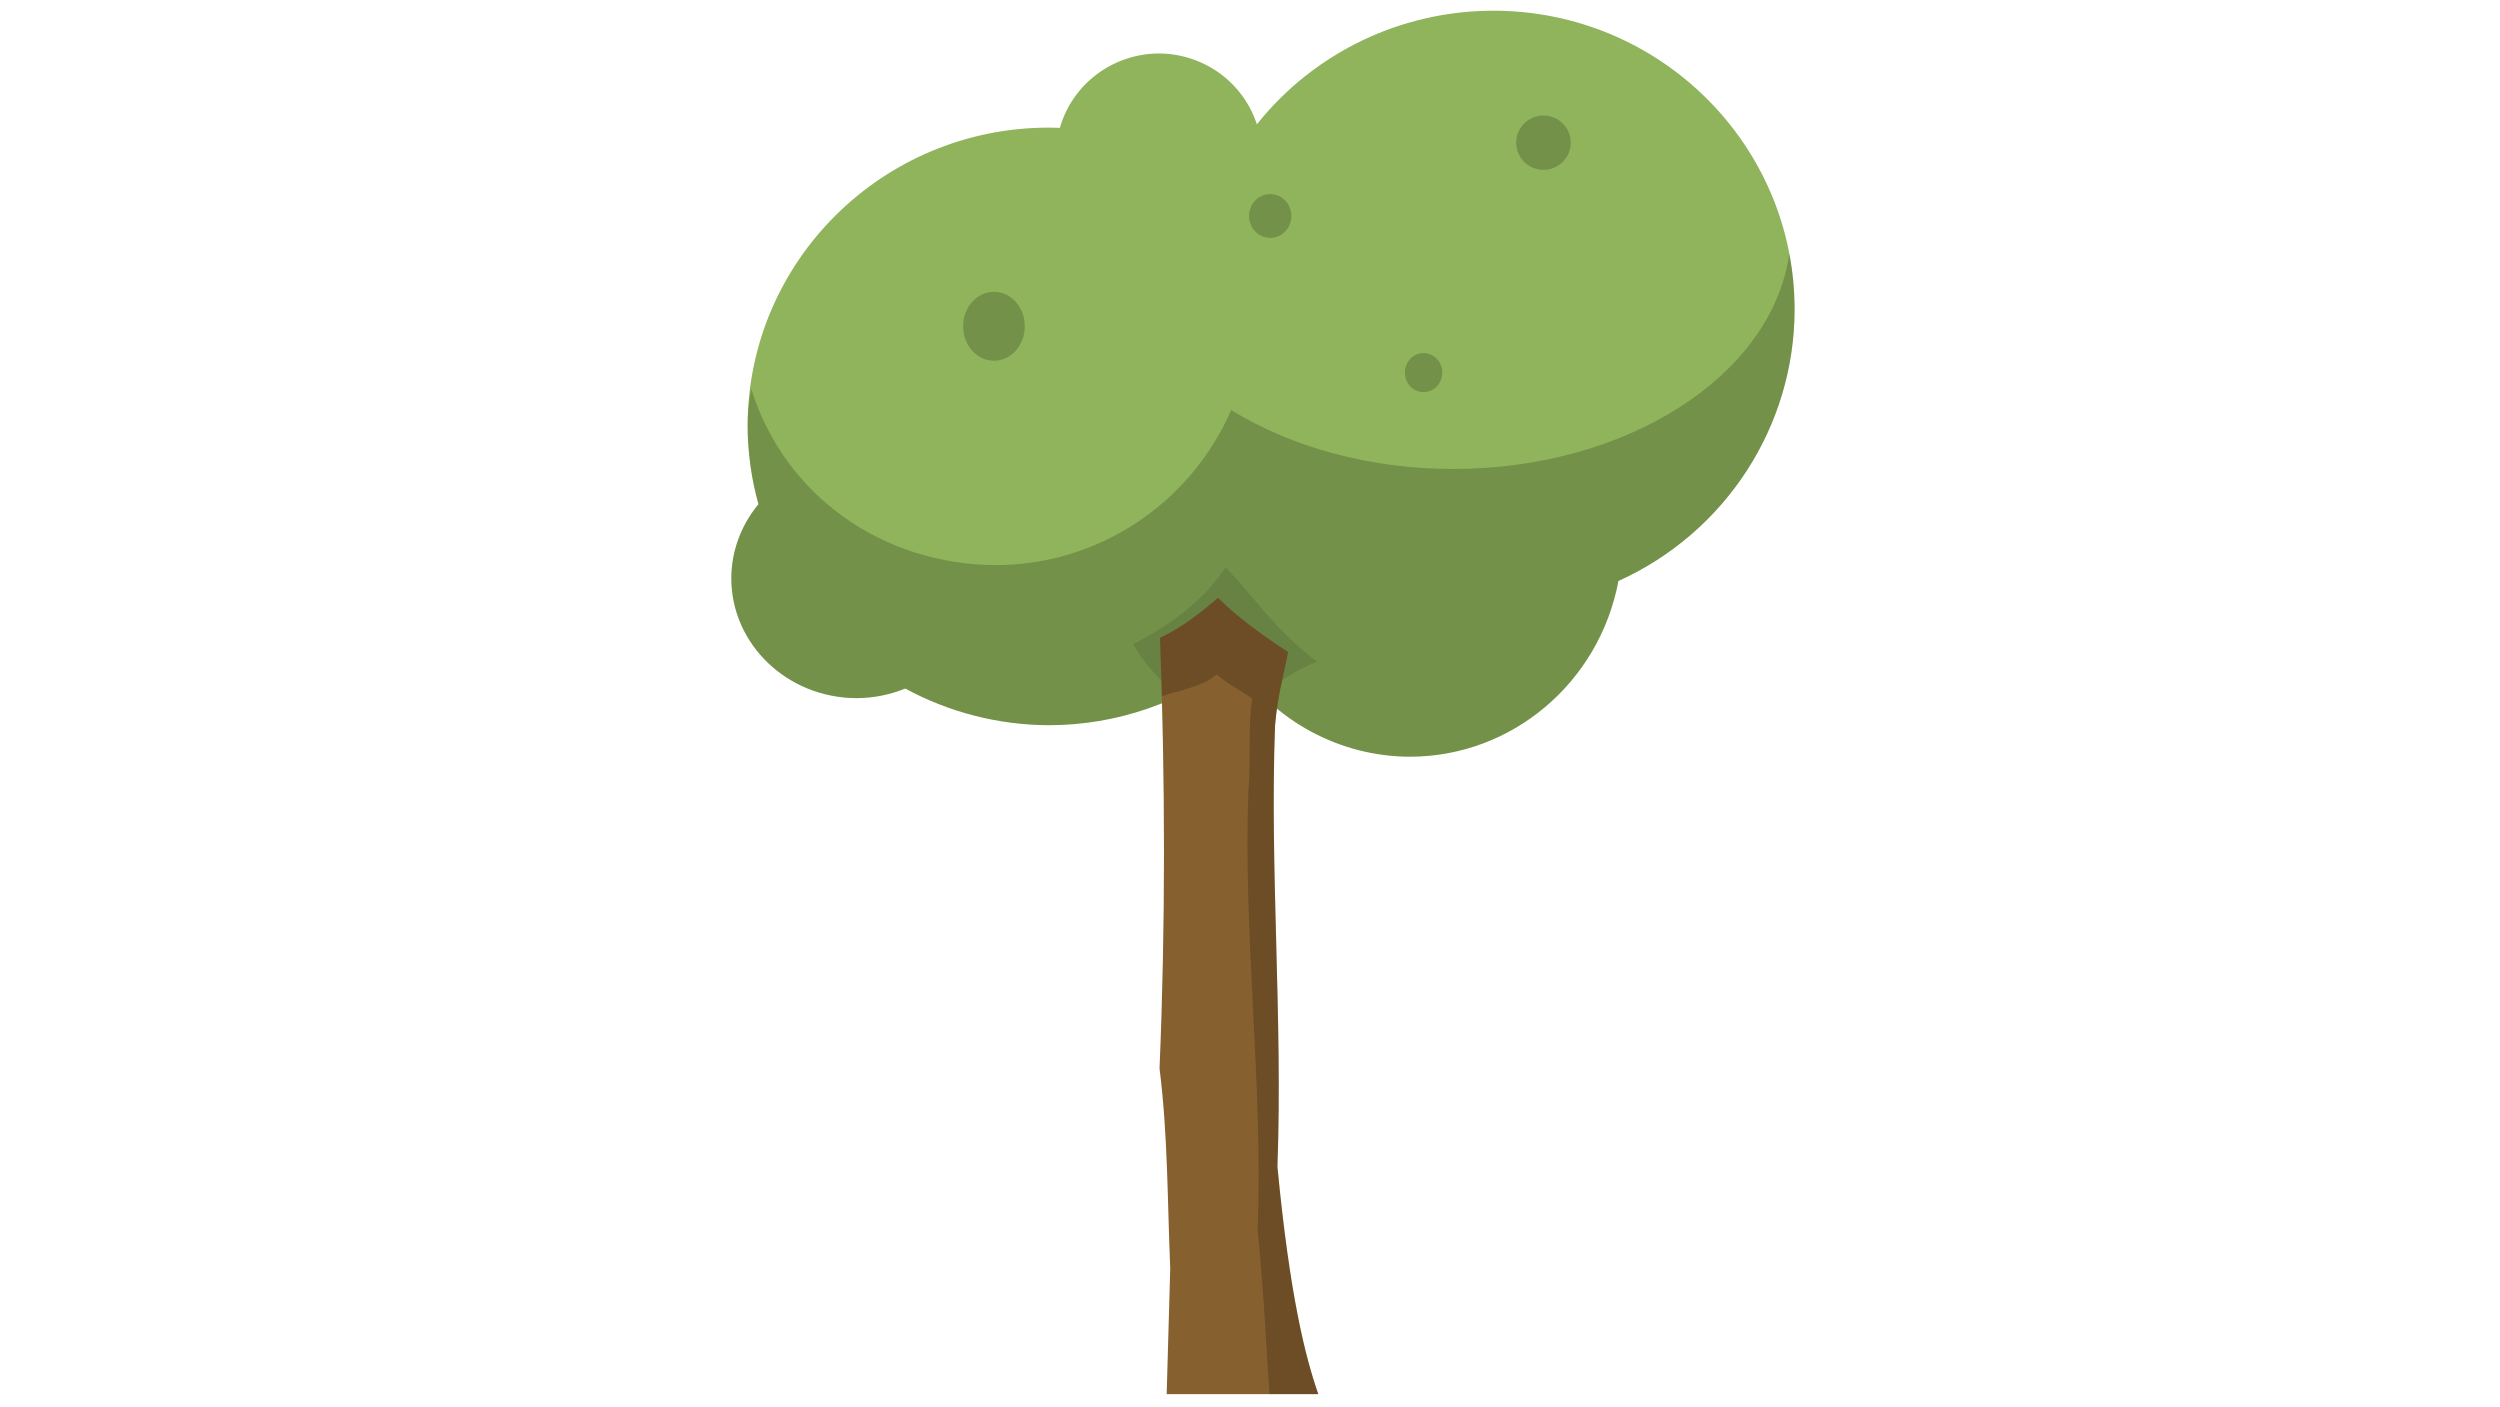
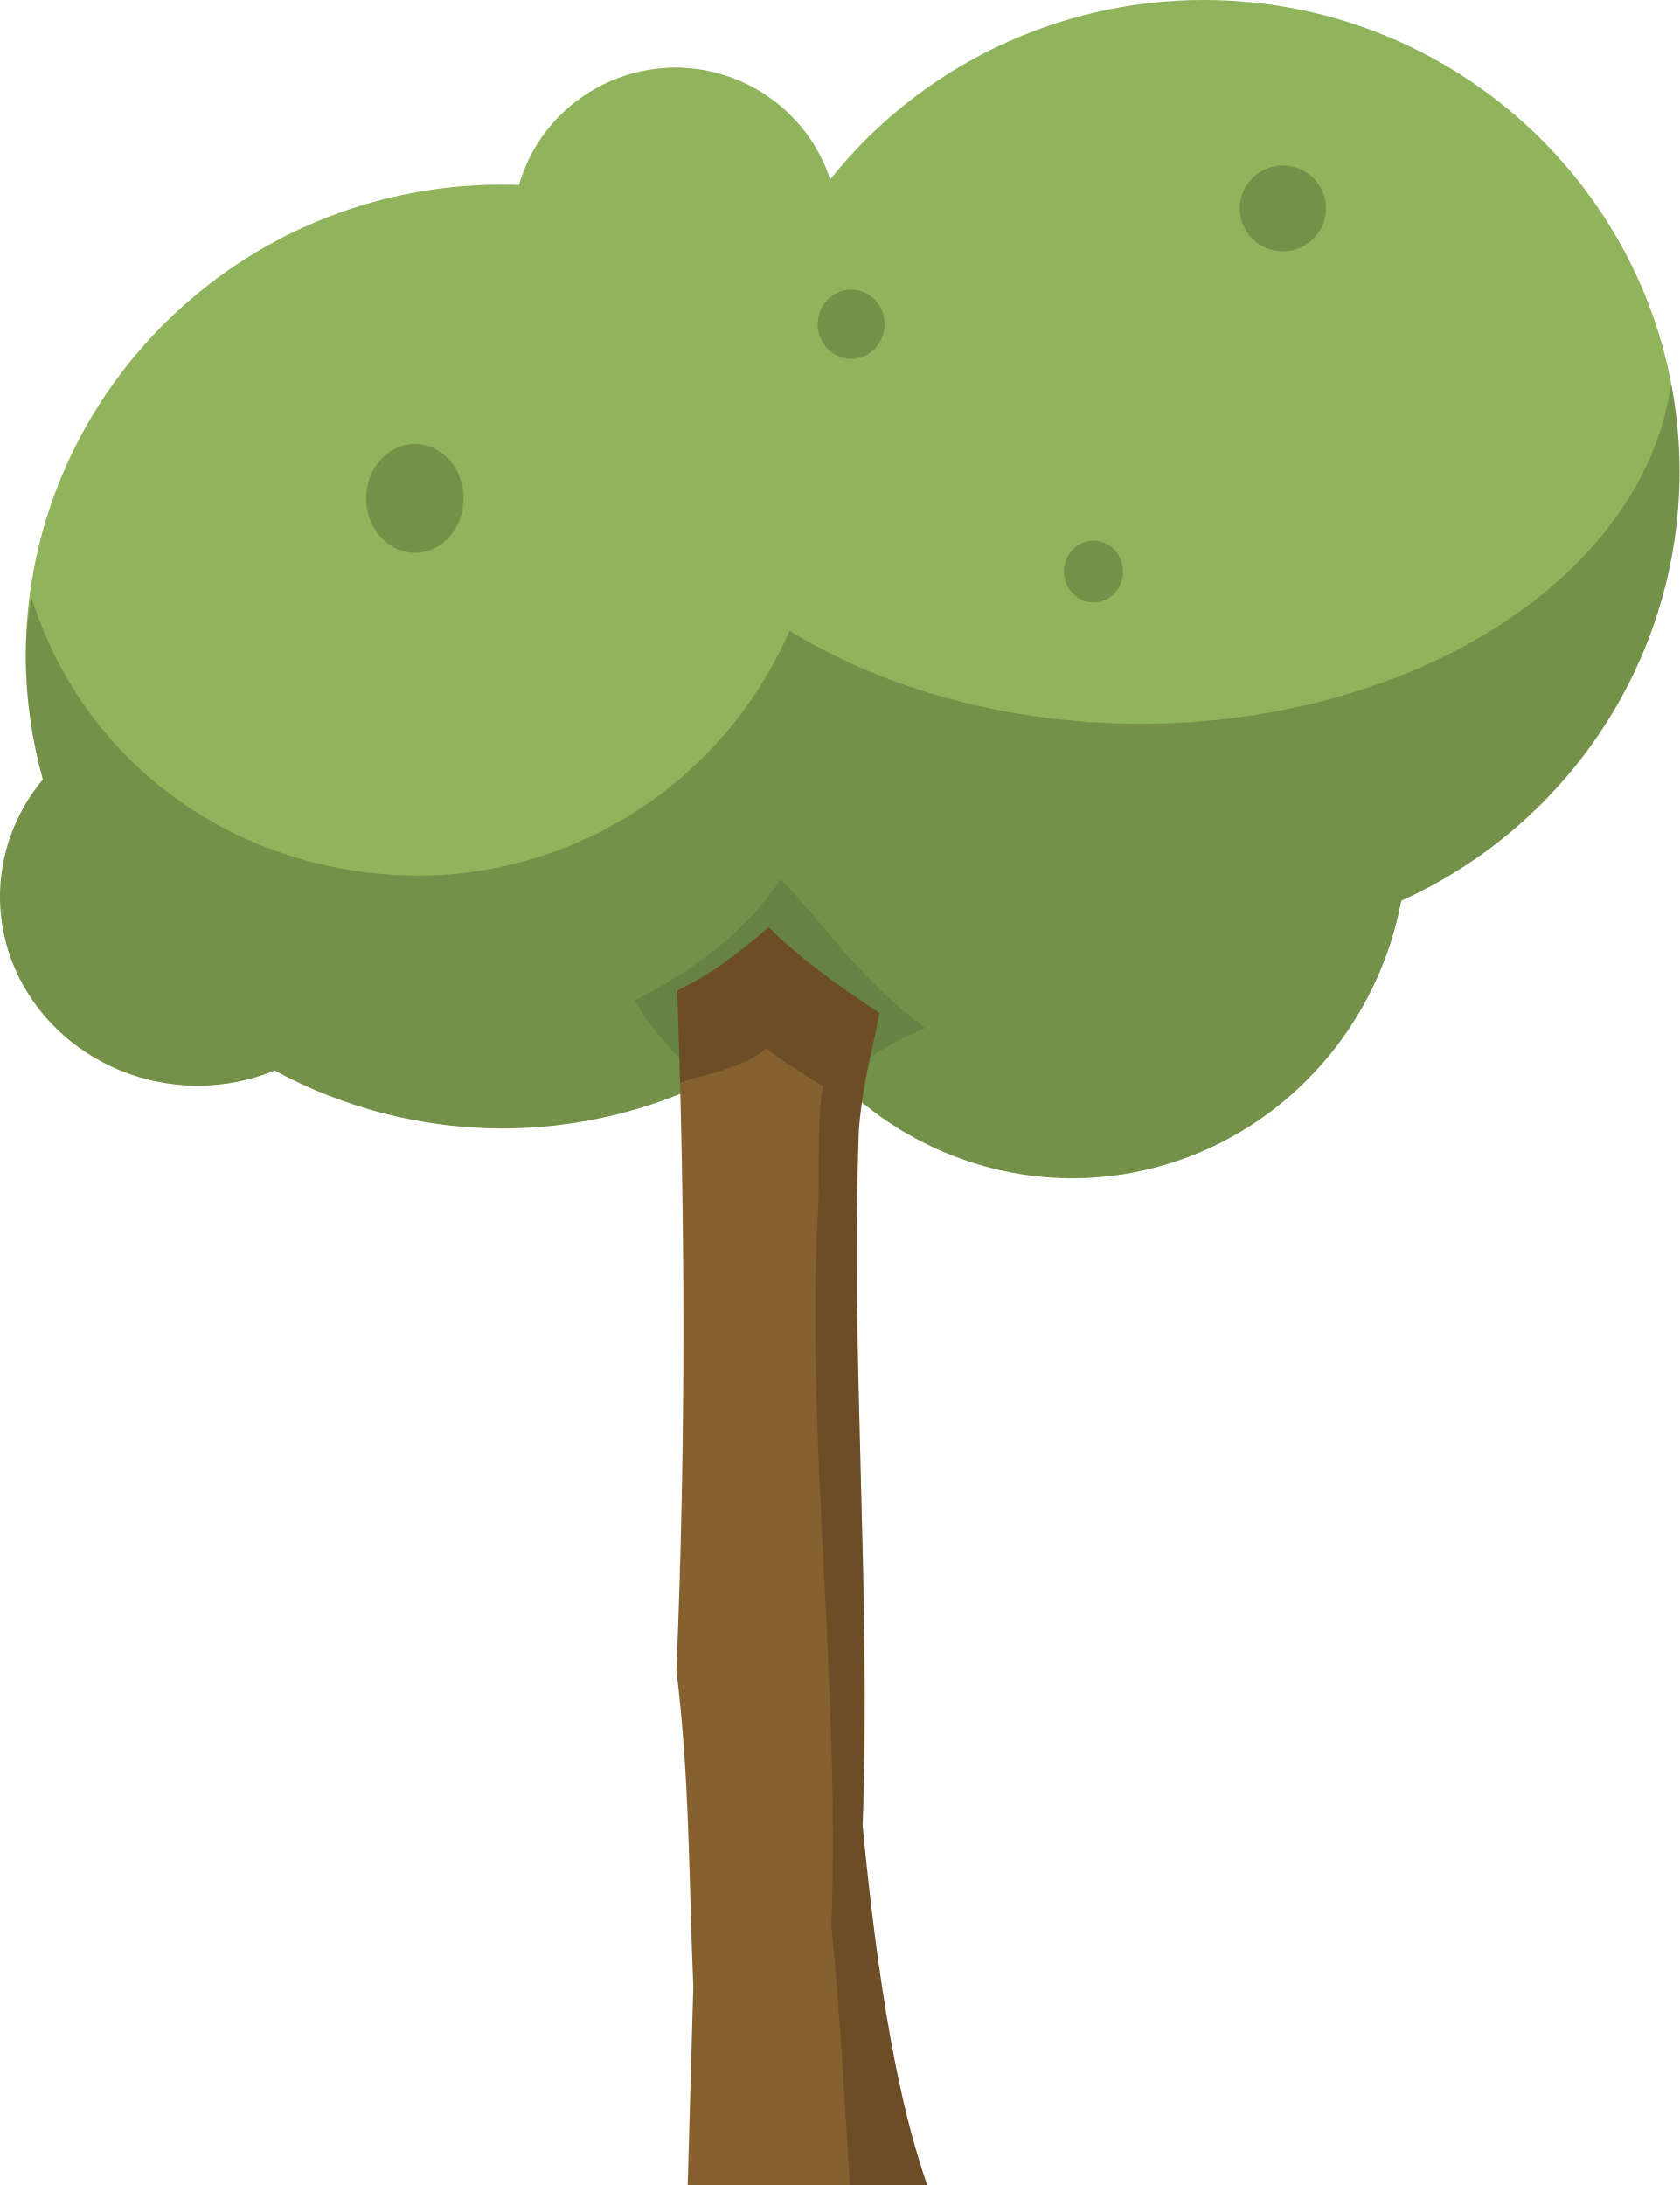
- <svg xmlns="http://www.w3.org/2000/svg" width="1920px" height="1080px" viewBox="0 0 1920 1080" version="1.1" id="SVGRoot">
+ <svg xmlns="http://www.w3.org/2000/svg" width="816.602" height="1062.473" viewBox="0 0 816.602 1062.473" version="1.1" id="SVGRoot">
  <defs id="defs823" />
-   <g id="layer1">
+   <g id="layer1" transform="translate(-561.6526,-8.224419)">
    <g id="g968">
      <path id="path939" style="fill:#8fb45b;fill-opacity:1;fill-rule:evenodd;stroke:none;stroke-width:3.557;stroke-miterlimit:4;stroke-dasharray:none" d="M 1146.832,8.224 A 231.419,229.471 0 0 0 965.272,95.498 79.399,78.327 0 0 0 890.045,41.06 a 79.399,78.327 0 0 0 -76.042,57.107 231.419,229.471 0 0 0 -8.424,-0.163 231.419,229.471 0 0 0 -231.422,229.475 231.419,229.471 0 0 0 8.331,59.76 96.467,92.095 0 0 0 -20.835,56.828 96.467,92.095 0 0 0 96.474,92.099 96.467,92.095 0 0 0 37.109,-7.385 231.419,229.471 0 0 0 110.343,28.166 231.419,229.471 0 0 0 142.542,-48.838 163.18,166.492 0 0 0 134.63,73.032 A 163.18,166.492 0 0 0 1242.949,446.2 231.419,229.471 0 0 0 1378.254,237.699 231.419,229.471 0 0 0 1146.832,8.224 Z" />
      <path id="path1007" style="fill:#000000;fill-opacity:0.196;fill-rule:evenodd;stroke:none;stroke-width:3.972;stroke-miterlimit:4;stroke-dasharray:none" d="m 1374.174,194.842 c -13.277,93.843 -124.907,165.31 -258.246,165.332 -62.638,-0.05 -123.138,-16.117 -170.343,-45.239 -31.612,72.253 -102.335,118.913 -180.474,119.07 -86.137,-0.167 -162.262,-52.373 -188.208,-135.422 -1.726,10.989 -2.643,17.774 -2.746,28.895 0.113,20.197 2.914,40.29 8.331,59.76 -13.418,16.179 -20.755,36.192 -20.835,56.828 -0.002,50.867 43.192,92.102 96.474,92.099 12.76,-0.094 25.373,-2.604 37.109,-7.385 33.839,18.361 71.77,28.043 110.343,28.166 51.681,-0.04 101.861,-17.233 142.542,-48.838 30.285,45.555 80.68,72.892 134.63,73.032 78.189,-0.012 145.38,-56.611 160.197,-134.941 82.344,-37.279 135.209,-118.742 135.305,-208.5 0,-14.381 -1.369,-28.73 -4.08,-42.857 z" />
      <path id="path1023" style="fill:#000000;fill-opacity:0.196;fill-rule:evenodd;stroke:none;stroke-width:3.972;stroke-miterlimit:4;stroke-dasharray:none" d="m 787.045,250.574 a 23.675,26.46 0 0 1 -23.675,26.46 23.675,26.46 0 0 1 -23.675,-26.46 23.675,26.46 0 0 1 23.675,-26.46 23.675,26.46 0 0 1 23.675,26.46 z" />
      <path id="path1025" style="fill:#000000;fill-opacity:0.196;fill-rule:evenodd;stroke:none;stroke-width:3.972;stroke-miterlimit:4;stroke-dasharray:none" d="m 991.764,165.874 a 16.26,16.819 0 0 1 -16.26,16.819 16.26,16.819 0 0 1 -16.259,-16.819 16.26,16.819 0 0 1 16.259,-16.819 16.26,16.819 0 0 1 16.26,16.819 z" />
      <path id="path1027" style="fill:#000000;fill-opacity:0.196;fill-rule:evenodd;stroke:none;stroke-width:3.972;stroke-miterlimit:4;stroke-dasharray:none" d="m 1107.675,286.158 a 14.347,15.013 0 0 1 -14.347,15.013 14.347,15.013 0 0 1 -14.347,-15.013 14.347,15.013 0 0 1 14.347,-15.013 14.347,15.013 0 0 1 14.347,15.013 z" />
      <path id="path1029" style="fill:#000000;fill-opacity:0.196;fill-rule:evenodd;stroke:none;stroke-width:3.972;stroke-miterlimit:4;stroke-dasharray:none" d="m 1206.337,109.58 a 20.952,20.854 0 0 1 -20.952,20.854 20.952,20.854 0 0 1 -20.952,-20.854 20.952,20.854 0 0 1 20.952,-20.854 20.952,20.854 0 0 1 20.952,20.854 z" />
      <path id="rect1039" style="fill:#000000;fill-opacity:0.102;fill-rule:evenodd;stroke:none;stroke-width:3.972;stroke-miterlimit:4;stroke-dasharray:none" d="m 941.281,435.816 c -16.817,25.042 -41.411,43.874 -70.922,58.782 7.33,14.452 20.953,27.187 33.34,40.639 17.384,-8.165 31.502,-16.604 44.424,-27.126 6.529,8.759 13.199,17.477 21.066,25.844 12.681,-10.004 23.765,-18.199 42.325,-25.859 -32.691,-24.373 -46.876,-48.188 -70.232,-72.28 z" />
      <path id="path902-9" style="fill:#87602f;fill-opacity:1;stroke:none;stroke-width:3.972px;stroke-linecap:butt;stroke-linejoin:miter;stroke-opacity:1" d="m 935.393,459.121 c -13.599,11.663 -27.628,22.824 -44.494,30.725 3.942,109.605 4.282,219.774 -0.38,330.719 6.493,51.855 6.032,102.44 8.222,153.658 l -2.73,96.474 H 1012.459 c -9.911,-28.403 -21.896,-75.401 -31.392,-174.703 4.152,-113.899 -5.965,-228.751 -1.823,-338.74 2.094,-24.33 6.583,-38.057 10.014,-56.463 -21.328,-13.983 -40.171,-27.897 -53.865,-41.671 z" />
      <path id="path902-3-1" style="fill:#000000;fill-opacity:0.196;stroke:none;stroke-width:3.972px;stroke-linecap:butt;stroke-linejoin:miter;stroke-opacity:1" d="m 935.393,459.121 c -13.599,11.663 -27.628,22.824 -44.494,30.725 0.536,14.906 0.997,29.823 1.396,44.75 14.757,-4.689 31.115,-7.246 42.004,-16.584 14.811,11.427 6.183,4.404 27.491,18.431 -3.431,18.406 -0.939,47.189 -3.033,71.519 -4.143,109.989 11.289,222.529 7.136,336.428 5.562,58.163 6.914,97.616 9.052,126.307 h 37.513 c -9.911,-28.403 -21.896,-75.401 -31.392,-174.703 4.152,-113.899 -5.965,-228.751 -1.823,-338.74 2.094,-24.33 6.583,-38.057 10.014,-56.463 -21.328,-13.983 -40.171,-27.897 -53.865,-41.671 z" />
    </g>
  </g>
</svg>
